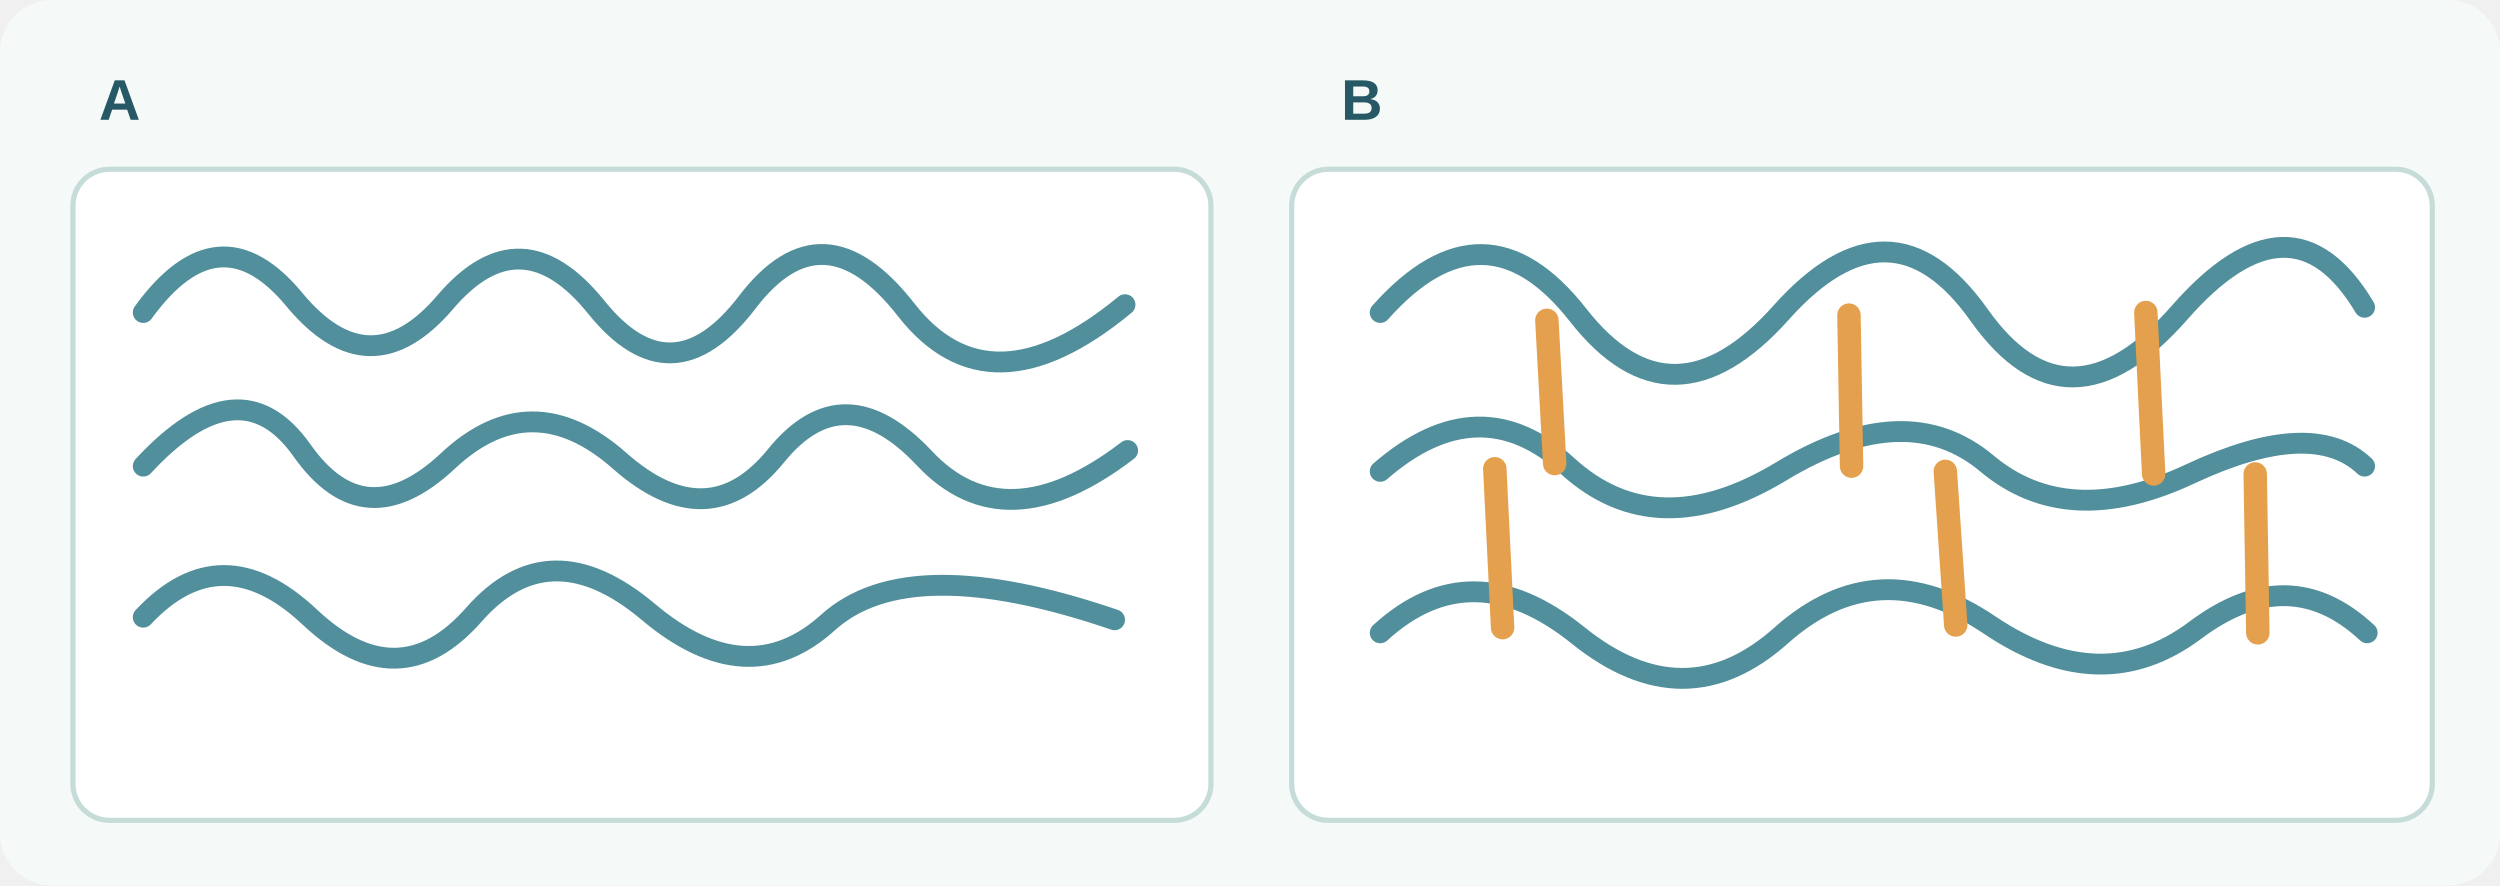
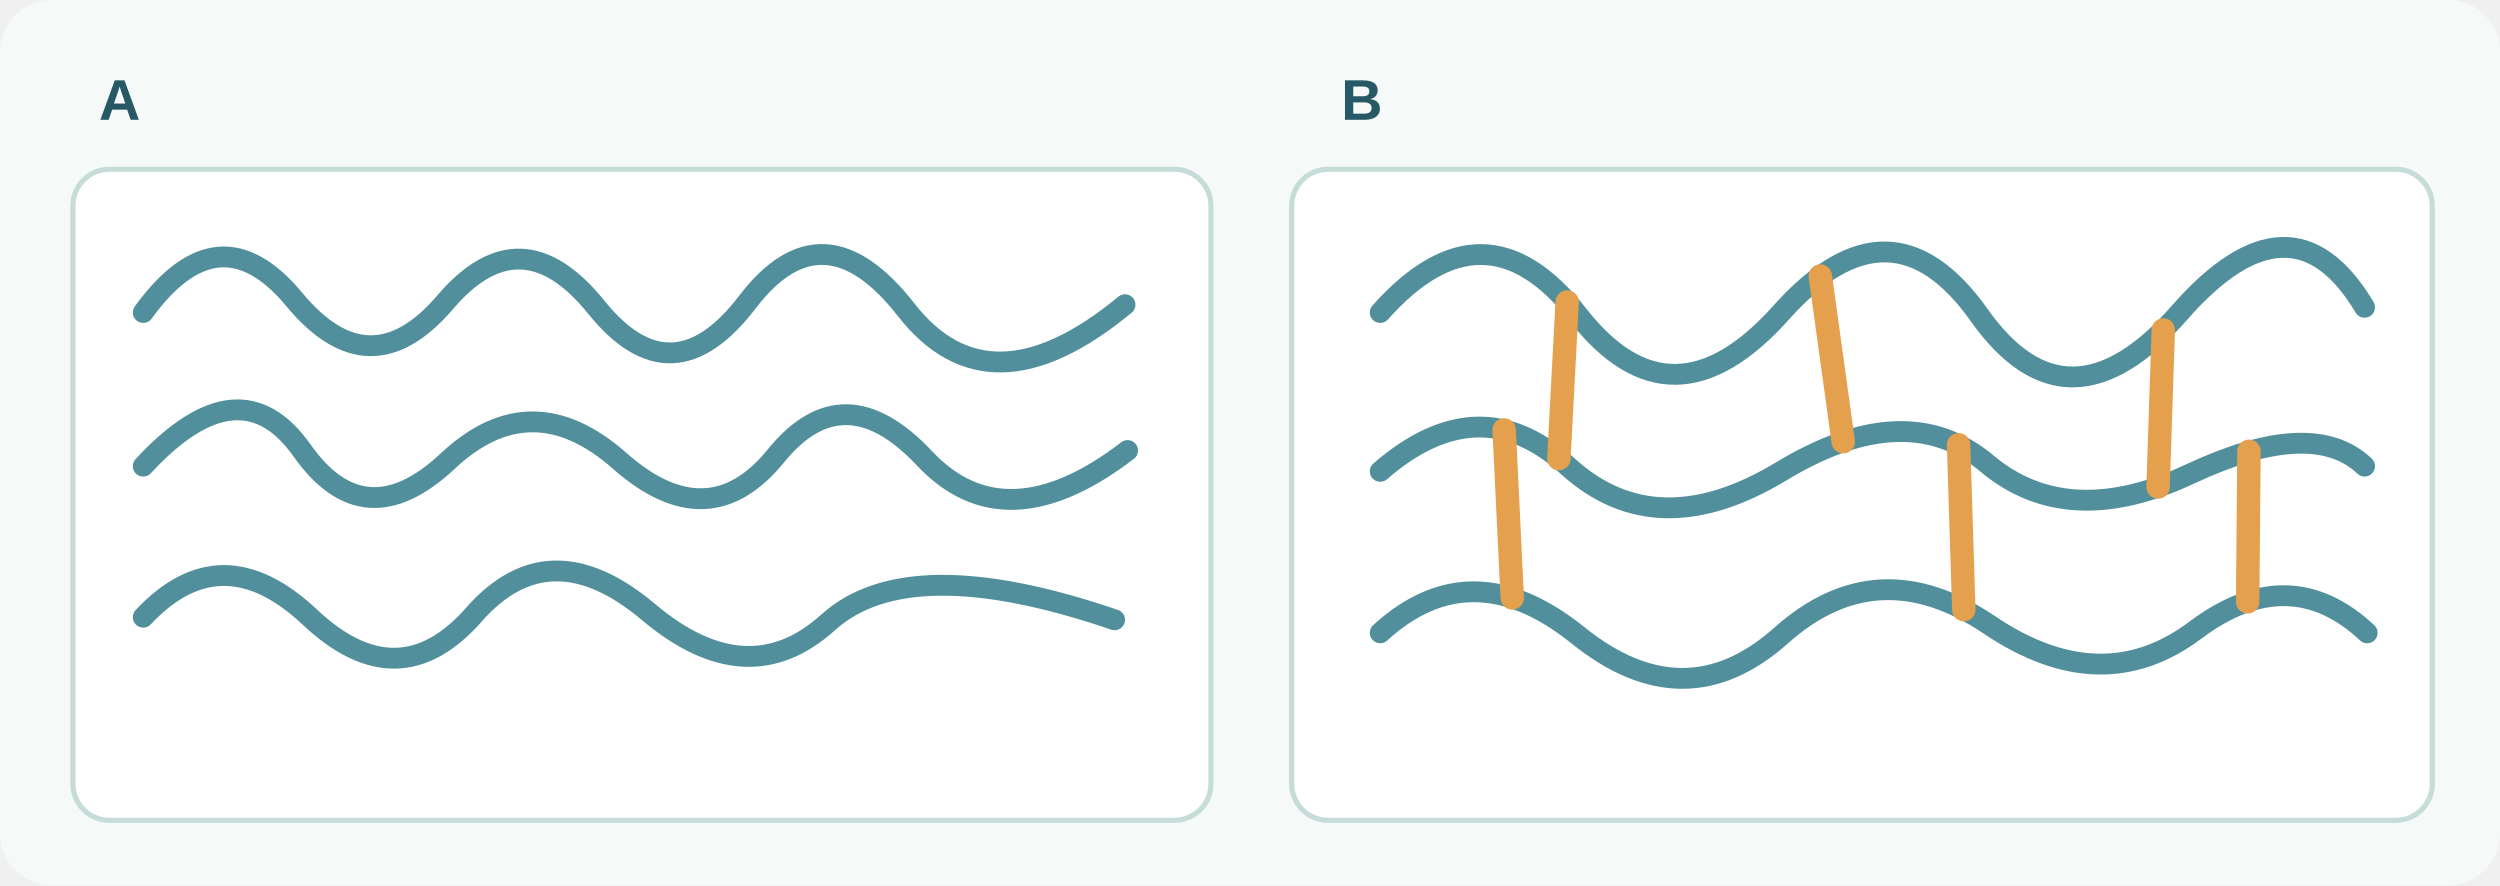
<svg xmlns="http://www.w3.org/2000/svg" width="960" height="340" viewBox="0 0 960 340" role="img">
  <rect width="960" height="340" rx="20" fill="#f5faf9" />
  <g font-family="Arial,sans-serif" font-size="22" font-weight="bold" fill="#265965">
    <text x="38" y="46">A</text>
    <text x="515" y="46">B</text>
  </g>
  <g fill="#fff" stroke="#c6dcd8" stroke-width="2">
    <rect x="28" y="65" width="437" height="250" rx="14" />
    <rect x="496" y="65" width="438" height="250" rx="14" />
  </g>
  <g fill="none" stroke="#508f9b" stroke-width="8" stroke-linecap="round">
    <path d="M55 120 Q84 80 113 115 T171 116 T229 118 T287 116 T348 119 T432 117" />
    <path d="M55 179 Q92 139 116 173 T172 177 T238 177 T298 175 T355 176 T433 173" />
    <path d="M55 237 Q85 205 119 237 T182 236 T249 235 T318 239 T428 238" />
    <path d="M530 120 Q570 75 606 121 T684 120 T760 121 T837 120 T908 118" />
    <path d="M530 181 Q568 148 602 179 T684 181 T763 178 T841 182 T908 179" />
    <path d="M530 243 Q565 211 606 244 T684 244 T764 240 T843 242 T909 243" />
  </g>
  <g stroke="#e4a04d" stroke-width="9" stroke-linecap="round">
-     <path d="M594 123 L597 178 M710 121 L711 179 M824 120 L827 182 M574 180 L577 241 M747 181 L751 240 M866 182 L867 243" />
+     <path d="M601.8 116.0 L598.6 176.1 M699.0 106.0 L707.8 169.6 M830.7 126.7 L828.7 187.0 M577.6 165.1 L580.7 229.6 M752.1 170.8 L754.1 234.1 M863.6 173.3 L863.1 231.1" />
  </g>
</svg>
